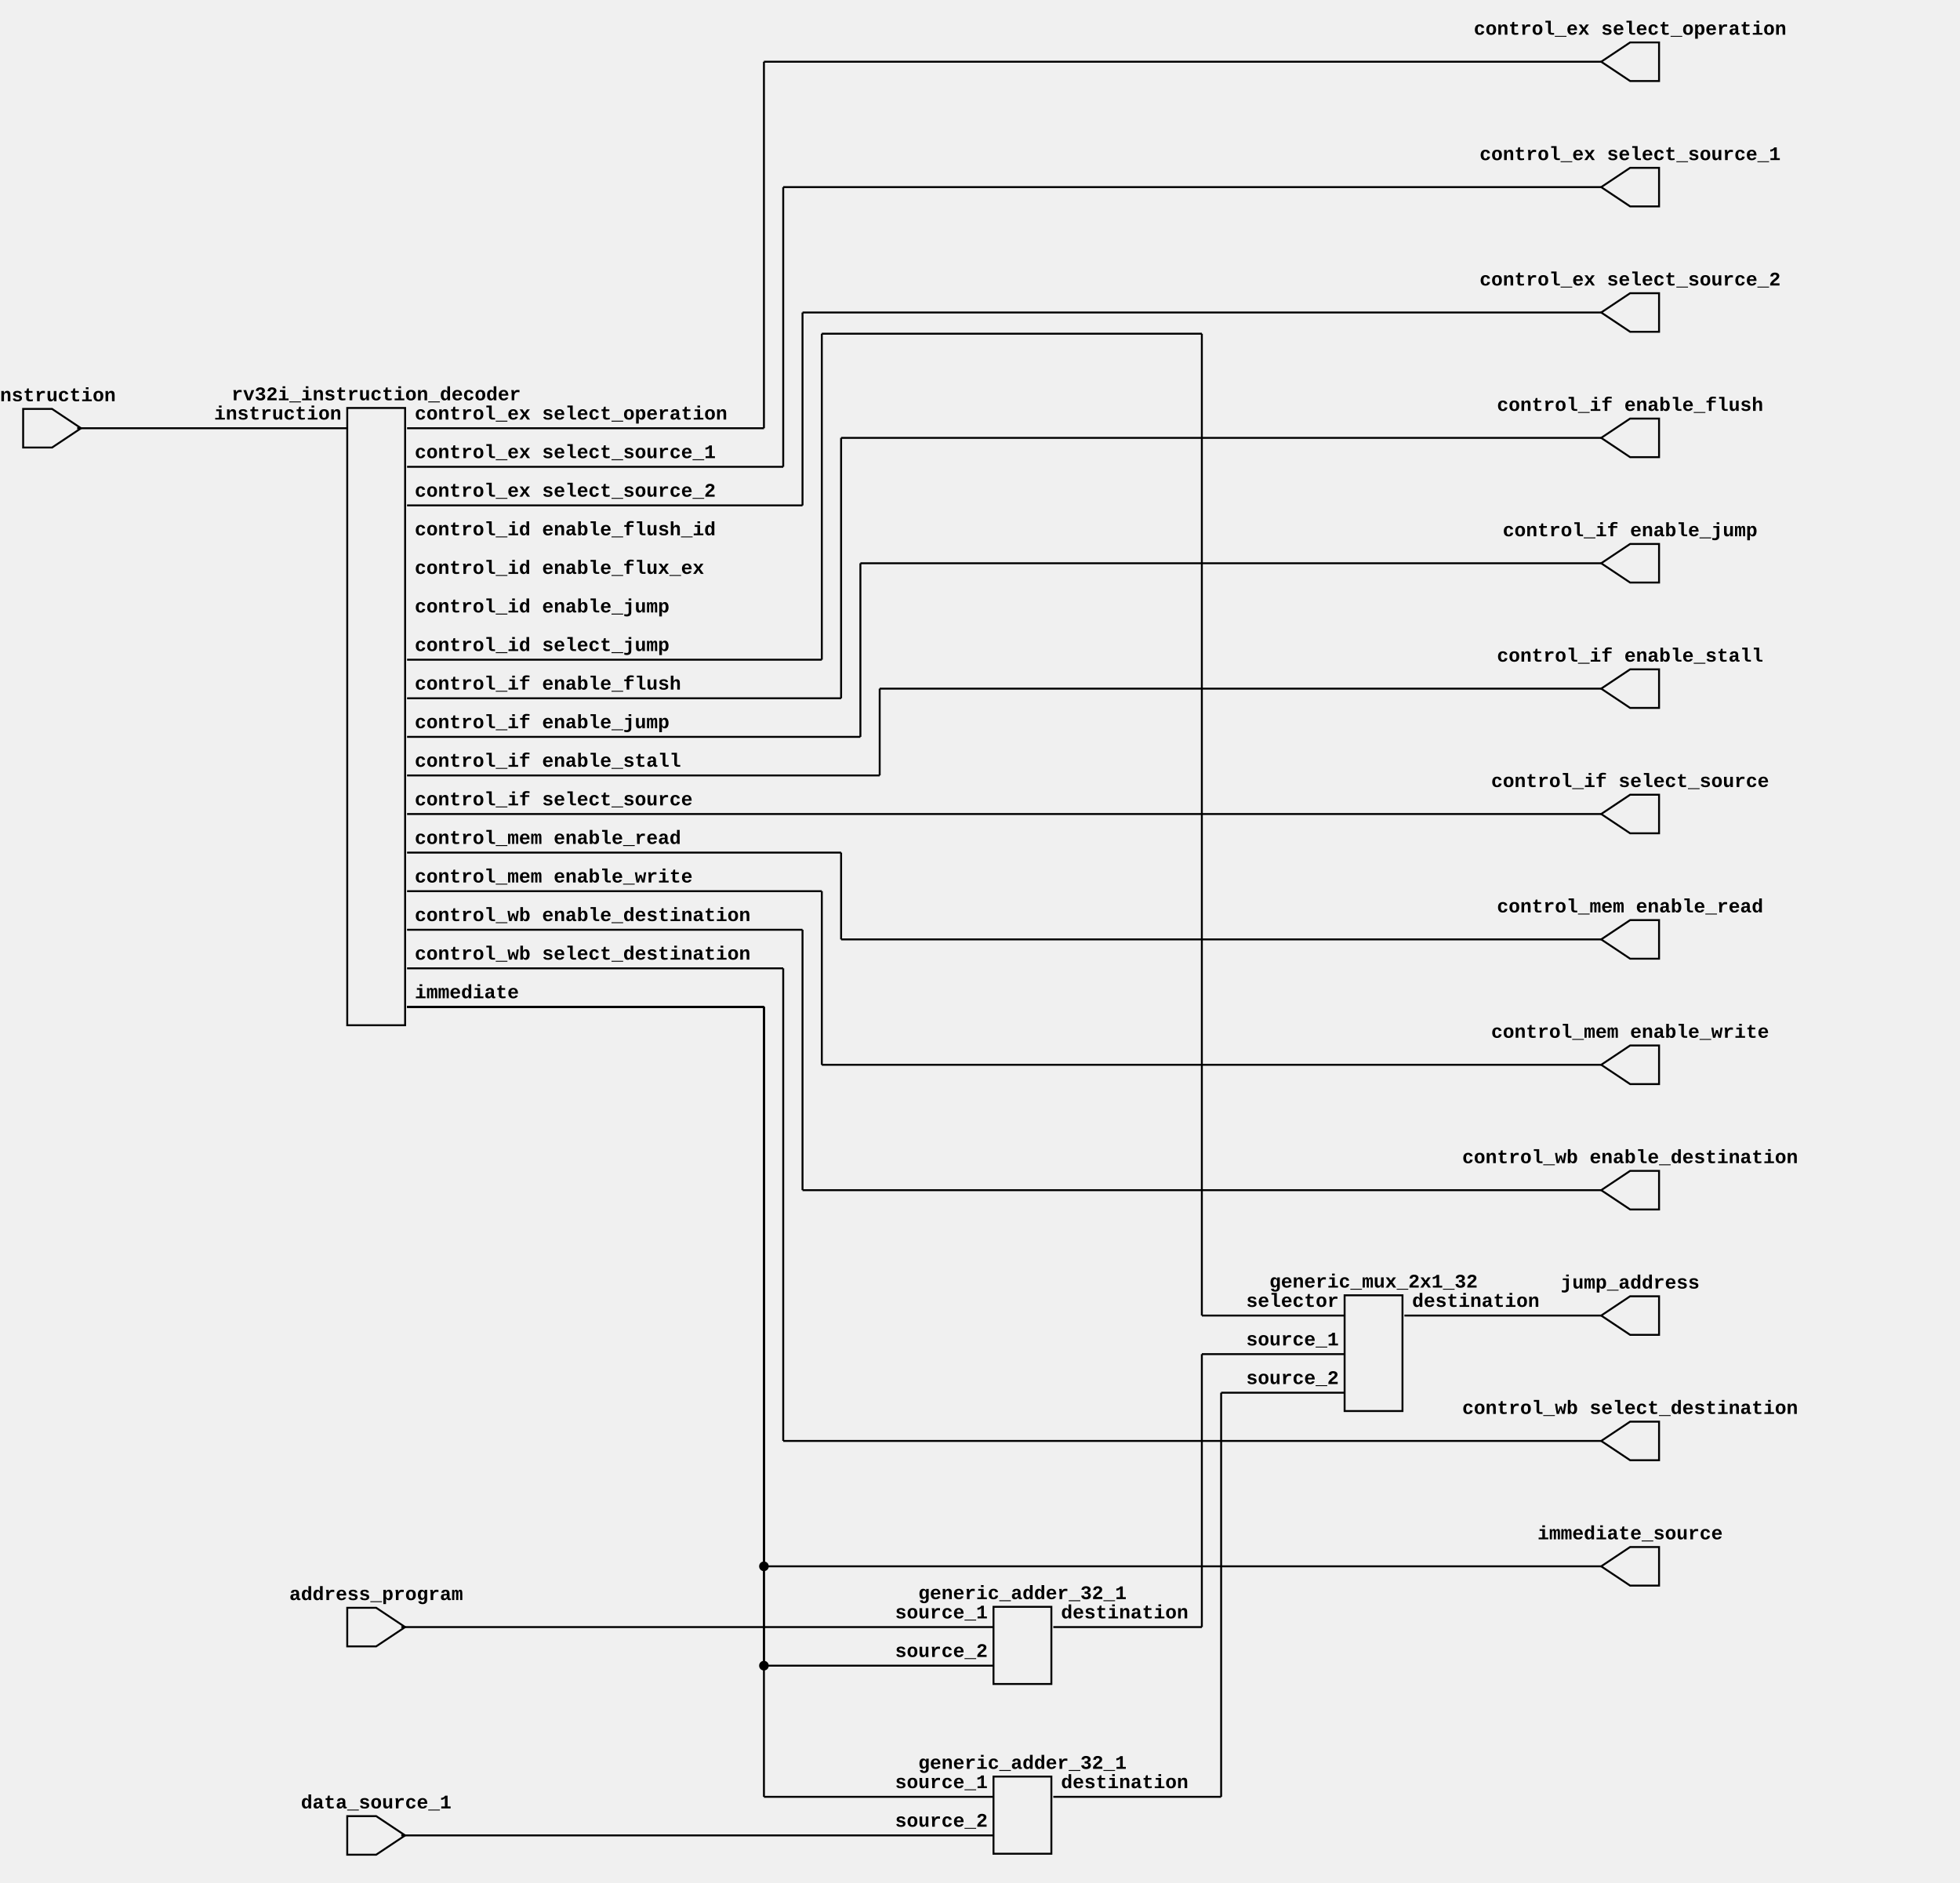
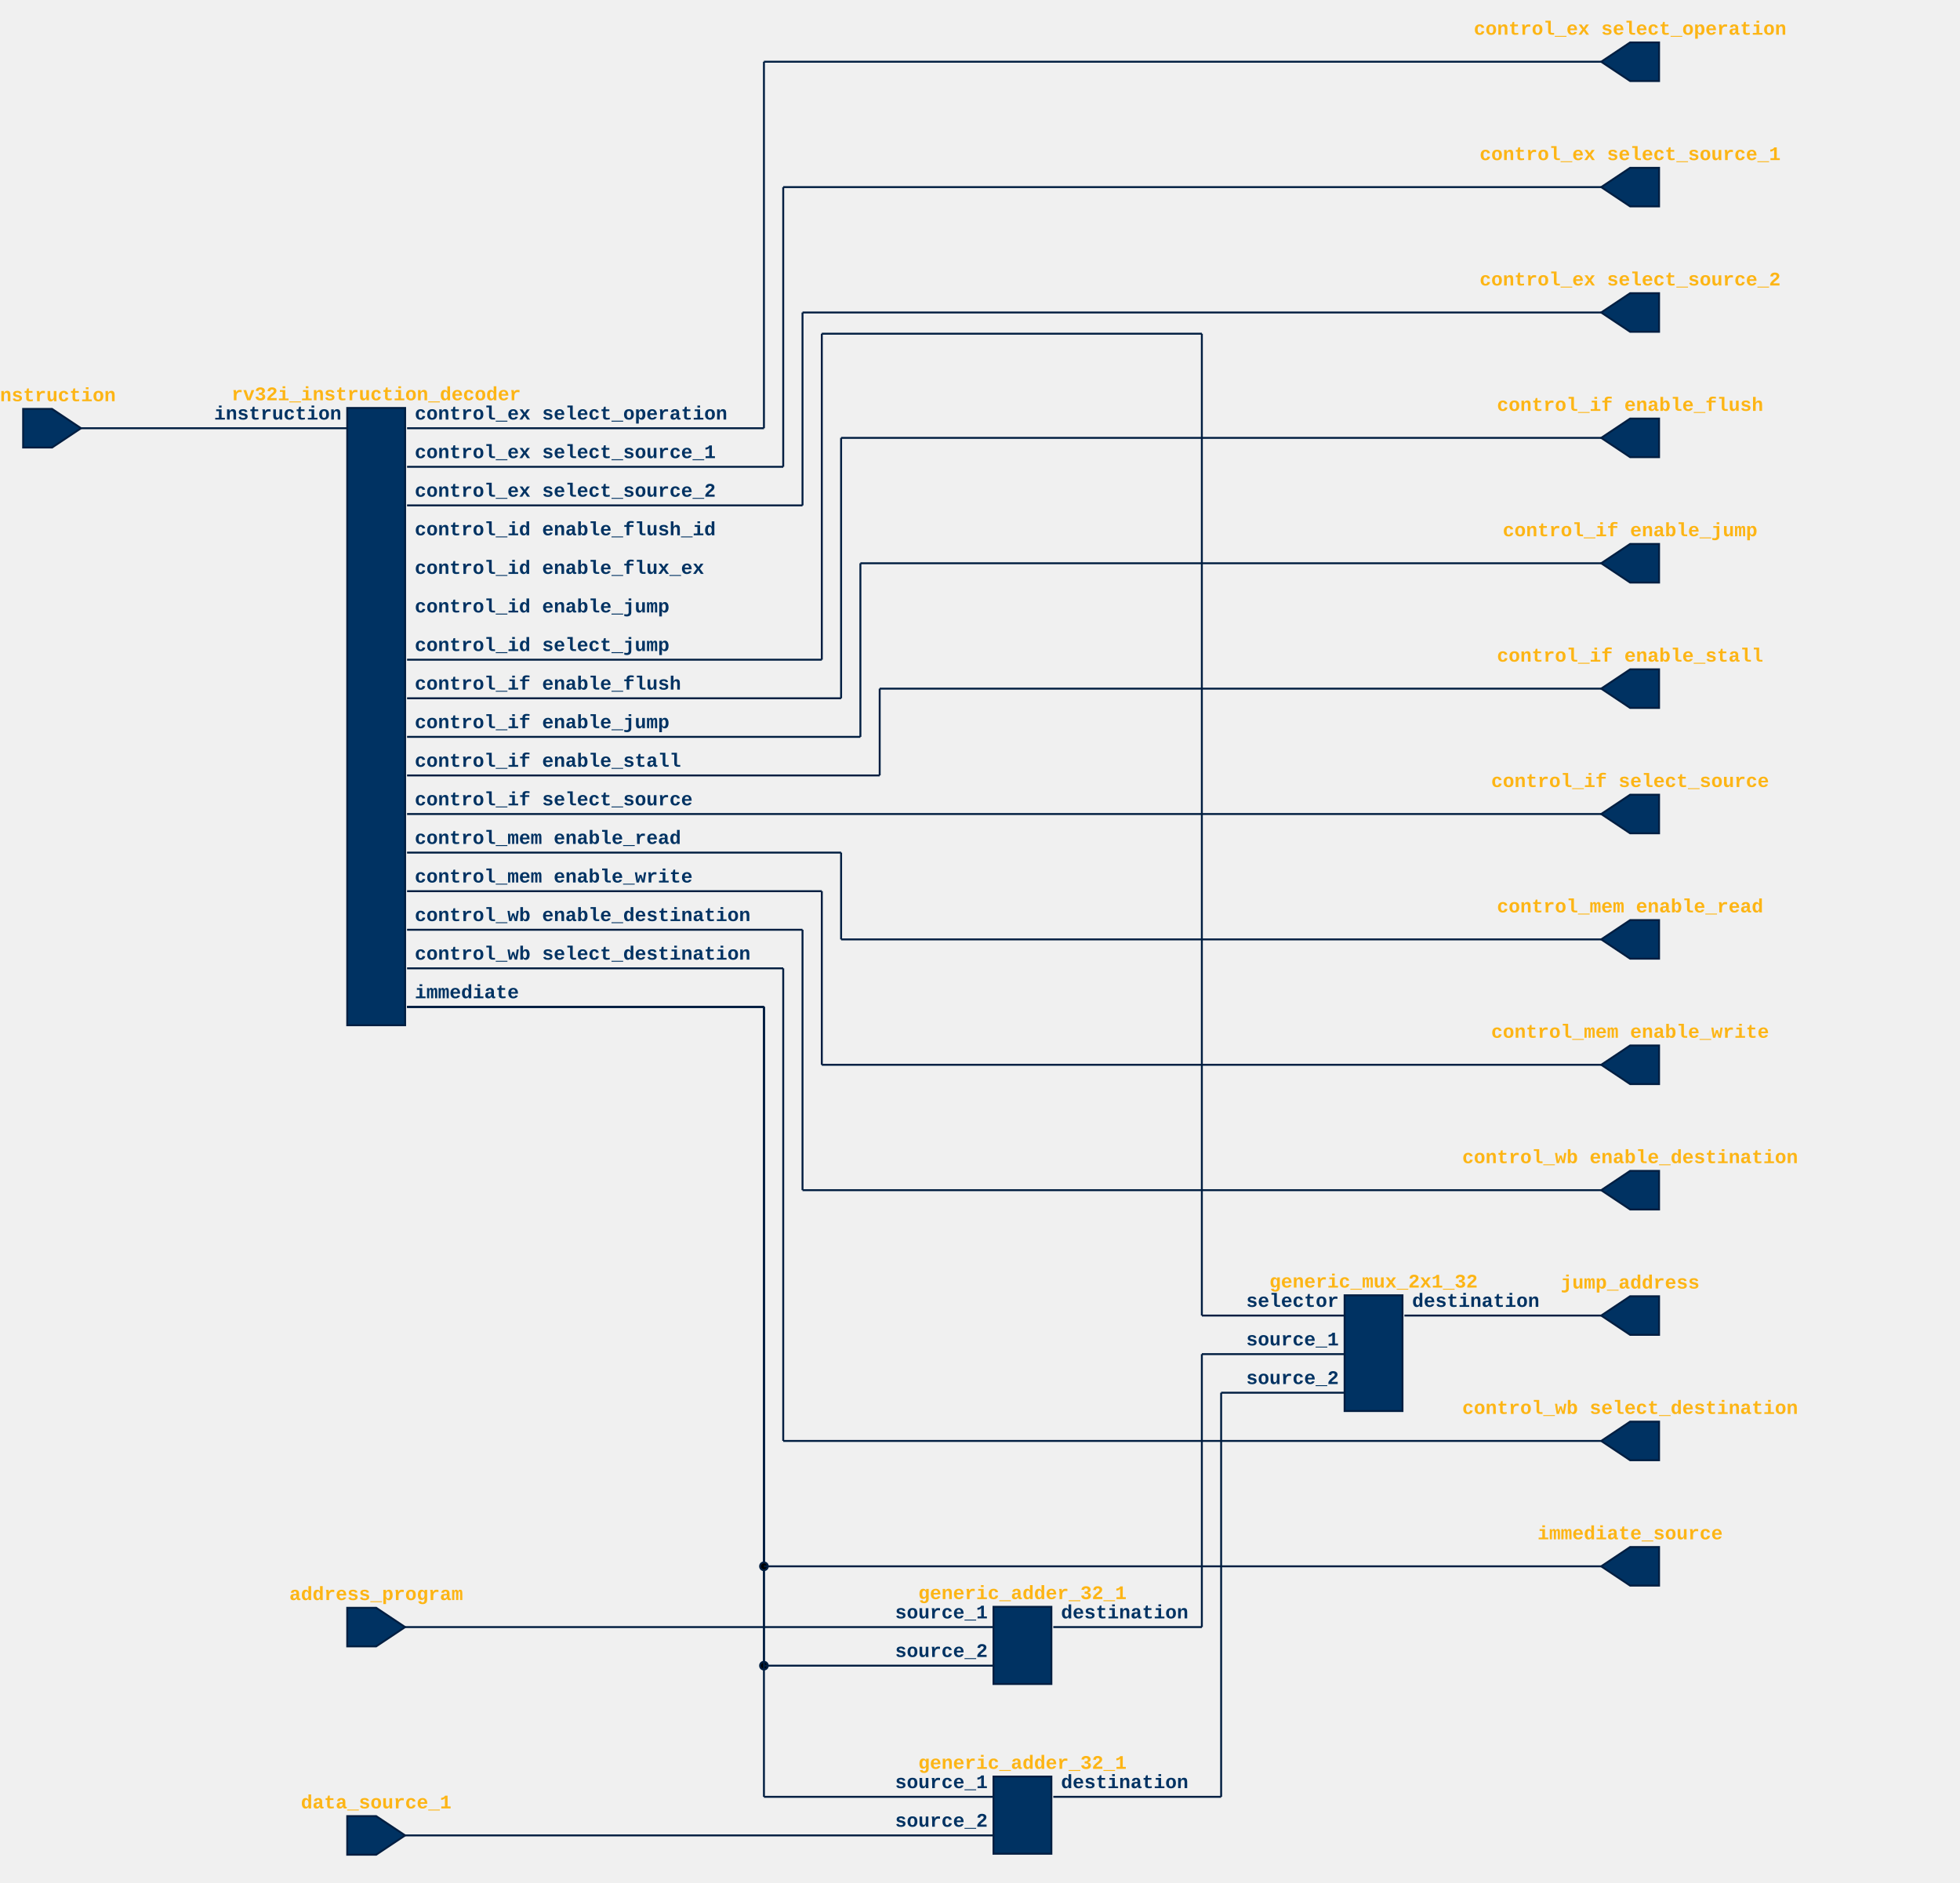
<svg xmlns="http://www.w3.org/2000/svg" xmlns:ns1="https://github.com/nturley/netlistsvg" width="1016" height="976">
-   <style>svg {
-     stroke:#000;
-     fill:none;
-   }
-   text {
-     fill:#000;
-     stroke:none;
-     font-size:10px;
-     font-weight: bold;
-     font-family: "Courier New", monospace;
-   }
-   .nodelabel {
-     text-anchor: middle;
-   }
-   .inputPortLabel {
-     text-anchor: end;
-   }
-   .splitjoinBody {
-     fill:#000;
-   }</style>
+   <style>  svg {
+       stroke: #011e41;
+       fill: none;
+     }
+     text {
+       fill:#ffffff;
+       stroke:none;
+       font-size:10px;
+       font-weight: bold;
+       font-family: "Courier New", monospace;
+     }
+     .fill-1 { fill: #003262; }
+     .fill-2 { fill: #011e41; stroke: #003262; }
+     .fill-3 { fill: #ffffff; }
+     .fill-4 { fill: #003262; }
+     .fill-5 { fill: #011e41; stroke: #fdda64; }
+     .text-1 { fill: #fdb515; }
+     .text-2 { fill: #003262; }
+     .text-3 { stroke: #fdda64; }
+     .nodelabel { text-anchor: middle; }
+     .inputPortLabel { text-anchor: end; }
+     .splitjoinBody { fill: #3c3c43; }</style>
  <g ns1:type="generic" transform="translate(515,833)" ns1:width="30" ns1:height="40" id="cell_adder_1">
-     <text x="15" y="-4" class="nodelabel cell_adder_1" ns1:attribute="ref">generic_adder_32_1</text>
-     <rect width="30" height="40" ns1:generic="body" class="cell_adder_1" />
+     <text x="15" y="-4" class="nodelabel text-1 cell_adder_1" ns1:attribute="ref">generic_adder_32_1</text>
+     <rect width="30" height="40" ns1:generic="body" class="cell_adder_1 fill-1" />
    <g transform="translate(0,10)" ns1:x="0" ns1:y="10" ns1:pid="in0" id="port_adder_1~source_1">
-       <text x="-3" y="-4" class="inputPortLabel cell_adder_1">source_1</text>
+       <text x="-3" y="-4" class="inputPortLabel text-2 cell_adder_1">source_1</text>
    </g>
    <g transform="translate(0,30)" ns1:x="0" ns1:y="10" ns1:pid="in0" id="port_adder_1~source_2">
-       <text x="-3" y="-4" class="inputPortLabel cell_adder_1">source_2</text>
+       <text x="-3" y="-4" class="inputPortLabel text-2 cell_adder_1">source_2</text>
    </g>
    <g transform="translate(30,10)" ns1:x="30" ns1:y="10" ns1:pid="out0" id="port_adder_1~destination">
-       <text x="5" y="-4" style="fill:#000; stroke:none" class="cell_adder_1">destination</text>
+       <text x="5" y="-4" class="cell_adder_1 text-2">destination</text>
    </g>
  </g>
  <g ns1:type="generic" transform="translate(515,921)" ns1:width="30" ns1:height="40" id="cell_adder_2">
-     <text x="15" y="-4" class="nodelabel cell_adder_2" ns1:attribute="ref">generic_adder_32_1</text>
-     <rect width="30" height="40" ns1:generic="body" class="cell_adder_2" />
+     <text x="15" y="-4" class="nodelabel text-1 cell_adder_2" ns1:attribute="ref">generic_adder_32_1</text>
+     <rect width="30" height="40" ns1:generic="body" class="cell_adder_2 fill-1" />
    <g transform="translate(0,10)" ns1:x="0" ns1:y="10" ns1:pid="in0" id="port_adder_2~source_1">
-       <text x="-3" y="-4" class="inputPortLabel cell_adder_2">source_1</text>
+       <text x="-3" y="-4" class="inputPortLabel text-2 cell_adder_2">source_1</text>
    </g>
    <g transform="translate(0,30)" ns1:x="0" ns1:y="10" ns1:pid="in0" id="port_adder_2~source_2">
-       <text x="-3" y="-4" class="inputPortLabel cell_adder_2">source_2</text>
+       <text x="-3" y="-4" class="inputPortLabel text-2 cell_adder_2">source_2</text>
    </g>
    <g transform="translate(30,10)" ns1:x="30" ns1:y="10" ns1:pid="out0" id="port_adder_2~destination">
-       <text x="5" y="-4" style="fill:#000; stroke:none" class="cell_adder_2">destination</text>
+       <text x="5" y="-4" class="cell_adder_2 text-2">destination</text>
    </g>
  </g>
  <g ns1:type="generic" transform="translate(180,211.5)" ns1:width="30" ns1:height="40" id="cell_control_unit">
-     <text x="15" y="-4" class="nodelabel cell_control_unit" ns1:attribute="ref">rv32i_instruction_decoder</text>
-     <rect width="30" height="320" ns1:generic="body" class="cell_control_unit" />
+     <text x="15" y="-4" class="nodelabel text-1 cell_control_unit" ns1:attribute="ref">rv32i_instruction_decoder</text>
+     <rect width="30" height="320" ns1:generic="body" class="cell_control_unit fill-1" />
    <g transform="translate(0,10)" ns1:x="0" ns1:y="10" ns1:pid="in0" id="port_control_unit~instruction">
-       <text x="-3" y="-4" class="inputPortLabel cell_control_unit">instruction</text>
+       <text x="-3" y="-4" class="inputPortLabel text-2 cell_control_unit">instruction</text>
    </g>
    <g transform="translate(30,10)" ns1:x="30" ns1:y="10" ns1:pid="out0" id="port_control_unit~control_ex select_operation">
-       <text x="5" y="-4" style="fill:#000; stroke:none" class="cell_control_unit">control_ex select_operation</text>
+       <text x="5" y="-4" class="cell_control_unit text-2">control_ex select_operation</text>
    </g>
    <g transform="translate(30,30)" ns1:x="30" ns1:y="10" ns1:pid="out0" id="port_control_unit~control_ex select_source_1">
-       <text x="5" y="-4" style="fill:#000; stroke:none" class="cell_control_unit">control_ex select_source_1</text>
+       <text x="5" y="-4" class="cell_control_unit text-2">control_ex select_source_1</text>
    </g>
    <g transform="translate(30,50)" ns1:x="30" ns1:y="10" ns1:pid="out0" id="port_control_unit~control_ex select_source_2">
-       <text x="5" y="-4" style="fill:#000; stroke:none" class="cell_control_unit">control_ex select_source_2</text>
+       <text x="5" y="-4" class="cell_control_unit text-2">control_ex select_source_2</text>
    </g>
    <g transform="translate(30,70)" ns1:x="30" ns1:y="10" ns1:pid="out0" id="port_control_unit~control_id enable_flush_id">
-       <text x="5" y="-4" style="fill:#000; stroke:none" class="cell_control_unit">control_id enable_flush_id</text>
+       <text x="5" y="-4" class="cell_control_unit text-2">control_id enable_flush_id</text>
    </g>
    <g transform="translate(30,90)" ns1:x="30" ns1:y="10" ns1:pid="out0" id="port_control_unit~control_id enable_flux_ex">
-       <text x="5" y="-4" style="fill:#000; stroke:none" class="cell_control_unit">control_id enable_flux_ex</text>
+       <text x="5" y="-4" class="cell_control_unit text-2">control_id enable_flux_ex</text>
    </g>
    <g transform="translate(30,110)" ns1:x="30" ns1:y="10" ns1:pid="out0" id="port_control_unit~control_id enable_jump">
-       <text x="5" y="-4" style="fill:#000; stroke:none" class="cell_control_unit">control_id enable_jump</text>
+       <text x="5" y="-4" class="cell_control_unit text-2">control_id enable_jump</text>
    </g>
    <g transform="translate(30,130)" ns1:x="30" ns1:y="10" ns1:pid="out0" id="port_control_unit~control_id select_jump">
-       <text x="5" y="-4" style="fill:#000; stroke:none" class="cell_control_unit">control_id select_jump</text>
+       <text x="5" y="-4" class="cell_control_unit text-2">control_id select_jump</text>
    </g>
    <g transform="translate(30,150)" ns1:x="30" ns1:y="10" ns1:pid="out0" id="port_control_unit~control_if enable_flush">
-       <text x="5" y="-4" style="fill:#000; stroke:none" class="cell_control_unit">control_if enable_flush</text>
+       <text x="5" y="-4" class="cell_control_unit text-2">control_if enable_flush</text>
    </g>
    <g transform="translate(30,170)" ns1:x="30" ns1:y="10" ns1:pid="out0" id="port_control_unit~control_if enable_jump">
-       <text x="5" y="-4" style="fill:#000; stroke:none" class="cell_control_unit">control_if enable_jump</text>
+       <text x="5" y="-4" class="cell_control_unit text-2">control_if enable_jump</text>
    </g>
    <g transform="translate(30,190)" ns1:x="30" ns1:y="10" ns1:pid="out0" id="port_control_unit~control_if enable_stall">
-       <text x="5" y="-4" style="fill:#000; stroke:none" class="cell_control_unit">control_if enable_stall</text>
+       <text x="5" y="-4" class="cell_control_unit text-2">control_if enable_stall</text>
    </g>
    <g transform="translate(30,210)" ns1:x="30" ns1:y="10" ns1:pid="out0" id="port_control_unit~control_if select_source">
-       <text x="5" y="-4" style="fill:#000; stroke:none" class="cell_control_unit">control_if select_source</text>
+       <text x="5" y="-4" class="cell_control_unit text-2">control_if select_source</text>
    </g>
    <g transform="translate(30,230)" ns1:x="30" ns1:y="10" ns1:pid="out0" id="port_control_unit~control_mem enable_read">
-       <text x="5" y="-4" style="fill:#000; stroke:none" class="cell_control_unit">control_mem enable_read</text>
+       <text x="5" y="-4" class="cell_control_unit text-2">control_mem enable_read</text>
    </g>
    <g transform="translate(30,250)" ns1:x="30" ns1:y="10" ns1:pid="out0" id="port_control_unit~control_mem enable_write">
-       <text x="5" y="-4" style="fill:#000; stroke:none" class="cell_control_unit">control_mem enable_write</text>
+       <text x="5" y="-4" class="cell_control_unit text-2">control_mem enable_write</text>
    </g>
    <g transform="translate(30,270)" ns1:x="30" ns1:y="10" ns1:pid="out0" id="port_control_unit~control_wb enable_destination">
-       <text x="5" y="-4" style="fill:#000; stroke:none" class="cell_control_unit">control_wb enable_destination</text>
+       <text x="5" y="-4" class="cell_control_unit text-2">control_wb enable_destination</text>
    </g>
    <g transform="translate(30,290)" ns1:x="30" ns1:y="10" ns1:pid="out0" id="port_control_unit~control_wb select_destination">
-       <text x="5" y="-4" style="fill:#000; stroke:none" class="cell_control_unit">control_wb select_destination</text>
+       <text x="5" y="-4" class="cell_control_unit text-2">control_wb select_destination</text>
    </g>
    <g transform="translate(30,310)" ns1:x="30" ns1:y="10" ns1:pid="out0" id="port_control_unit~immediate">
-       <text x="5" y="-4" style="fill:#000; stroke:none" class="cell_control_unit">immediate</text>
+       <text x="5" y="-4" class="cell_control_unit text-2">immediate</text>
    </g>
  </g>
  <g ns1:type="generic" transform="translate(697,671.5)" ns1:width="30" ns1:height="40" id="cell_mux">
-     <text x="15" y="-4" class="nodelabel cell_mux" ns1:attribute="ref">generic_mux_2x1_32</text>
-     <rect width="30" height="60" ns1:generic="body" class="cell_mux" />
+     <text x="15" y="-4" class="nodelabel text-1 cell_mux" ns1:attribute="ref">generic_mux_2x1_32</text>
+     <rect width="30" height="60" ns1:generic="body" class="cell_mux fill-1" />
    <g transform="translate(0,10)" ns1:x="0" ns1:y="10" ns1:pid="in0" id="port_mux~selector">
-       <text x="-3" y="-4" class="inputPortLabel cell_mux">selector</text>
+       <text x="-3" y="-4" class="inputPortLabel text-2 cell_mux">selector</text>
    </g>
    <g transform="translate(0,30)" ns1:x="0" ns1:y="10" ns1:pid="in0" id="port_mux~source_1">
-       <text x="-3" y="-4" class="inputPortLabel cell_mux">source_1</text>
+       <text x="-3" y="-4" class="inputPortLabel text-2 cell_mux">source_1</text>
    </g>
    <g transform="translate(0,50)" ns1:x="0" ns1:y="10" ns1:pid="in0" id="port_mux~source_2">
-       <text x="-3" y="-4" class="inputPortLabel cell_mux">source_2</text>
+       <text x="-3" y="-4" class="inputPortLabel text-2 cell_mux">source_2</text>
    </g>
    <g transform="translate(30,10)" ns1:x="30" ns1:y="10" ns1:pid="out0" id="port_mux~destination">
-       <text x="5" y="-4" style="fill:#000; stroke:none" class="cell_mux">destination</text>
+       <text x="5" y="-4" class="cell_mux text-2">destination</text>
    </g>
  </g>
  <g ns1:type="inputExt" transform="translate(12,212)" ns1:width="30" ns1:height="20" id="cell_instruction">
-     <text x="15" y="-4" class="nodelabel cell_instruction" ns1:attribute="ref">instruction</text>
+     <text x="15" y="-4" class="nodelabel text-1 cell_instruction" ns1:attribute="ref">instruction</text>
    <ns1:alias val="$_inputExt_" />
-     <path d="M0,0 L0,20 L15,20 L30,10 L15,0 Z" class="cell_instruction" />
-     <g ns1:x="28" ns1:y="10" ns1:pid="Y" />
+     <path d="M0,0 L0,20 L15,20 L30,10 L15,0 Z" class="cell_instruction fill-4" />
+     <g ns1:x="30" ns1:y="10" ns1:pid="Y" />
  </g>
  <g ns1:type="inputExt" transform="translate(180,833.5)" ns1:width="30" ns1:height="20" id="cell_address_program">
-     <text x="15" y="-4" class="nodelabel cell_address_program" ns1:attribute="ref">address_program</text>
+     <text x="15" y="-4" class="nodelabel text-1 cell_address_program" ns1:attribute="ref">address_program</text>
    <ns1:alias val="$_inputExt_" />
-     <path d="M0,0 L0,20 L15,20 L30,10 L15,0 Z" class="cell_address_program" />
-     <g ns1:x="28" ns1:y="10" ns1:pid="Y" />
+     <path d="M0,0 L0,20 L15,20 L30,10 L15,0 Z" class="cell_address_program fill-4" />
+     <g ns1:x="30" ns1:y="10" ns1:pid="Y" />
  </g>
  <g ns1:type="inputExt" transform="translate(180,941.5)" ns1:width="30" ns1:height="20" id="cell_data_source_1">
-     <text x="15" y="-4" class="nodelabel cell_data_source_1" ns1:attribute="ref">data_source_1</text>
+     <text x="15" y="-4" class="nodelabel text-1 cell_data_source_1" ns1:attribute="ref">data_source_1</text>
    <ns1:alias val="$_inputExt_" />
-     <path d="M0,0 L0,20 L15,20 L30,10 L15,0 Z" class="cell_data_source_1" />
-     <g ns1:x="28" ns1:y="10" ns1:pid="Y" />
+     <path d="M0,0 L0,20 L15,20 L30,10 L15,0 Z" class="cell_data_source_1 fill-4" />
+     <g ns1:x="30" ns1:y="10" ns1:pid="Y" />
  </g>
  <g ns1:type="outputExt" transform="translate(830,672)" ns1:width="30" ns1:height="20" id="cell_jump_address">
-     <text x="15" y="-4" class="nodelabel cell_jump_address" ns1:attribute="ref">jump_address</text>
-     <ns1:alias val="$_outputExt_" />
-     <path d="M30,0 L30,20 L15,20 L0,10 L15,0 Z" class="cell_jump_address" />
+     <text x="15" y="-4" class="nodelabel text-1 cell_jump_address" ns1:attribute="ref">jump_address</text>
+     <ns1:alias val="$_outputExt_" />
+     <path d="M30,0 L30,20 L15,20 L0,10 L15,0 Z" class="cell_jump_address fill-4" />
    <g ns1:x="0" ns1:y="10" ns1:pid="A" />
  </g>
  <g ns1:type="outputExt" transform="translate(830,802)" ns1:width="30" ns1:height="20" id="cell_immediate_source">
-     <text x="15" y="-4" class="nodelabel cell_immediate_source" ns1:attribute="ref">immediate_source</text>
-     <ns1:alias val="$_outputExt_" />
-     <path d="M30,0 L30,20 L15,20 L0,10 L15,0 Z" class="cell_immediate_source" />
+     <text x="15" y="-4" class="nodelabel text-1 cell_immediate_source" ns1:attribute="ref">immediate_source</text>
+     <ns1:alias val="$_outputExt_" />
+     <path d="M30,0 L30,20 L15,20 L0,10 L15,0 Z" class="cell_immediate_source fill-4" />
    <g ns1:x="0" ns1:y="10" ns1:pid="A" />
  </g>
  <g ns1:type="outputExt" transform="translate(830,347)" ns1:width="30" ns1:height="20" id="cell_control_if enable_stall">
-     <text x="15" y="-4" class="nodelabel cell_control_if enable_stall" ns1:attribute="ref">control_if enable_stall</text>
-     <ns1:alias val="$_outputExt_" />
-     <path d="M30,0 L30,20 L15,20 L0,10 L15,0 Z" class="cell_control_if enable_stall" />
+     <text x="15" y="-4" class="nodelabel text-1 cell_control_if enable_stall" ns1:attribute="ref">control_if enable_stall</text>
+     <ns1:alias val="$_outputExt_" />
+     <path d="M30,0 L30,20 L15,20 L0,10 L15,0 Z" class="cell_control_if enable_stall fill-4" />
    <g ns1:x="0" ns1:y="10" ns1:pid="A" />
  </g>
  <g ns1:type="outputExt" transform="translate(830,217)" ns1:width="30" ns1:height="20" id="cell_control_if enable_flush">
-     <text x="15" y="-4" class="nodelabel cell_control_if enable_flush" ns1:attribute="ref">control_if enable_flush</text>
-     <ns1:alias val="$_outputExt_" />
-     <path d="M30,0 L30,20 L15,20 L0,10 L15,0 Z" class="cell_control_if enable_flush" />
+     <text x="15" y="-4" class="nodelabel text-1 cell_control_if enable_flush" ns1:attribute="ref">control_if enable_flush</text>
+     <ns1:alias val="$_outputExt_" />
+     <path d="M30,0 L30,20 L15,20 L0,10 L15,0 Z" class="cell_control_if enable_flush fill-4" />
    <g ns1:x="0" ns1:y="10" ns1:pid="A" />
  </g>
  <g ns1:type="outputExt" transform="translate(830,282)" ns1:width="30" ns1:height="20" id="cell_control_if enable_jump">
-     <text x="15" y="-4" class="nodelabel cell_control_if enable_jump" ns1:attribute="ref">control_if enable_jump</text>
-     <ns1:alias val="$_outputExt_" />
-     <path d="M30,0 L30,20 L15,20 L0,10 L15,0 Z" class="cell_control_if enable_jump" />
+     <text x="15" y="-4" class="nodelabel text-1 cell_control_if enable_jump" ns1:attribute="ref">control_if enable_jump</text>
+     <ns1:alias val="$_outputExt_" />
+     <path d="M30,0 L30,20 L15,20 L0,10 L15,0 Z" class="cell_control_if enable_jump fill-4" />
    <g ns1:x="0" ns1:y="10" ns1:pid="A" />
  </g>
  <g ns1:type="outputExt" transform="translate(830,412)" ns1:width="30" ns1:height="20" id="cell_control_if select_source">
-     <text x="15" y="-4" class="nodelabel cell_control_if select_source" ns1:attribute="ref">control_if select_source</text>
-     <ns1:alias val="$_outputExt_" />
-     <path d="M30,0 L30,20 L15,20 L0,10 L15,0 Z" class="cell_control_if select_source" />
+     <text x="15" y="-4" class="nodelabel text-1 cell_control_if select_source" ns1:attribute="ref">control_if select_source</text>
+     <ns1:alias val="$_outputExt_" />
+     <path d="M30,0 L30,20 L15,20 L0,10 L15,0 Z" class="cell_control_if select_source fill-4" />
    <g ns1:x="0" ns1:y="10" ns1:pid="A" />
  </g>
  <g ns1:type="outputExt" transform="translate(830,87)" ns1:width="30" ns1:height="20" id="cell_control_ex select_source_1">
-     <text x="15" y="-4" class="nodelabel cell_control_ex select_source_1" ns1:attribute="ref">control_ex select_source_1</text>
-     <ns1:alias val="$_outputExt_" />
-     <path d="M30,0 L30,20 L15,20 L0,10 L15,0 Z" class="cell_control_ex select_source_1" />
+     <text x="15" y="-4" class="nodelabel text-1 cell_control_ex select_source_1" ns1:attribute="ref">control_ex select_source_1</text>
+     <ns1:alias val="$_outputExt_" />
+     <path d="M30,0 L30,20 L15,20 L0,10 L15,0 Z" class="cell_control_ex select_source_1 fill-4" />
    <g ns1:x="0" ns1:y="10" ns1:pid="A" />
  </g>
  <g ns1:type="outputExt" transform="translate(830,152)" ns1:width="30" ns1:height="20" id="cell_control_ex select_source_2">
-     <text x="15" y="-4" class="nodelabel cell_control_ex select_source_2" ns1:attribute="ref">control_ex select_source_2</text>
-     <ns1:alias val="$_outputExt_" />
-     <path d="M30,0 L30,20 L15,20 L0,10 L15,0 Z" class="cell_control_ex select_source_2" />
+     <text x="15" y="-4" class="nodelabel text-1 cell_control_ex select_source_2" ns1:attribute="ref">control_ex select_source_2</text>
+     <ns1:alias val="$_outputExt_" />
+     <path d="M30,0 L30,20 L15,20 L0,10 L15,0 Z" class="cell_control_ex select_source_2 fill-4" />
    <g ns1:x="0" ns1:y="10" ns1:pid="A" />
  </g>
  <g ns1:type="outputExt" transform="translate(830,22)" ns1:width="30" ns1:height="20" id="cell_control_ex select_operation">
-     <text x="15" y="-4" class="nodelabel cell_control_ex select_operation" ns1:attribute="ref">control_ex select_operation</text>
-     <ns1:alias val="$_outputExt_" />
-     <path d="M30,0 L30,20 L15,20 L0,10 L15,0 Z" class="cell_control_ex select_operation" />
+     <text x="15" y="-4" class="nodelabel text-1 cell_control_ex select_operation" ns1:attribute="ref">control_ex select_operation</text>
+     <ns1:alias val="$_outputExt_" />
+     <path d="M30,0 L30,20 L15,20 L0,10 L15,0 Z" class="cell_control_ex select_operation fill-4" />
    <g ns1:x="0" ns1:y="10" ns1:pid="A" />
  </g>
  <g ns1:type="outputExt" transform="translate(830,477)" ns1:width="30" ns1:height="20" id="cell_control_mem enable_read">
-     <text x="15" y="-4" class="nodelabel cell_control_mem enable_read" ns1:attribute="ref">control_mem enable_read</text>
-     <ns1:alias val="$_outputExt_" />
-     <path d="M30,0 L30,20 L15,20 L0,10 L15,0 Z" class="cell_control_mem enable_read" />
+     <text x="15" y="-4" class="nodelabel text-1 cell_control_mem enable_read" ns1:attribute="ref">control_mem enable_read</text>
+     <ns1:alias val="$_outputExt_" />
+     <path d="M30,0 L30,20 L15,20 L0,10 L15,0 Z" class="cell_control_mem enable_read fill-4" />
    <g ns1:x="0" ns1:y="10" ns1:pid="A" />
  </g>
  <g ns1:type="outputExt" transform="translate(830,542)" ns1:width="30" ns1:height="20" id="cell_control_mem enable_write">
-     <text x="15" y="-4" class="nodelabel cell_control_mem enable_write" ns1:attribute="ref">control_mem enable_write</text>
-     <ns1:alias val="$_outputExt_" />
-     <path d="M30,0 L30,20 L15,20 L0,10 L15,0 Z" class="cell_control_mem enable_write" />
+     <text x="15" y="-4" class="nodelabel text-1 cell_control_mem enable_write" ns1:attribute="ref">control_mem enable_write</text>
+     <ns1:alias val="$_outputExt_" />
+     <path d="M30,0 L30,20 L15,20 L0,10 L15,0 Z" class="cell_control_mem enable_write fill-4" />
    <g ns1:x="0" ns1:y="10" ns1:pid="A" />
  </g>
  <g ns1:type="outputExt" transform="translate(830,607)" ns1:width="30" ns1:height="20" id="cell_control_wb enable_destination">
-     <text x="15" y="-4" class="nodelabel cell_control_wb enable_destination" ns1:attribute="ref">control_wb enable_destination</text>
-     <ns1:alias val="$_outputExt_" />
-     <path d="M30,0 L30,20 L15,20 L0,10 L15,0 Z" class="cell_control_wb enable_destination" />
+     <text x="15" y="-4" class="nodelabel text-1 cell_control_wb enable_destination" ns1:attribute="ref">control_wb enable_destination</text>
+     <ns1:alias val="$_outputExt_" />
+     <path d="M30,0 L30,20 L15,20 L0,10 L15,0 Z" class="cell_control_wb enable_destination fill-4" />
    <g ns1:x="0" ns1:y="10" ns1:pid="A" />
  </g>
  <g ns1:type="outputExt" transform="translate(830,737)" ns1:width="30" ns1:height="20" id="cell_control_wb select_destination">
-     <text x="15" y="-4" class="nodelabel cell_control_wb select_destination" ns1:attribute="ref">control_wb select_destination</text>
-     <ns1:alias val="$_outputExt_" />
-     <path d="M30,0 L30,20 L15,20 L0,10 L15,0 Z" class="cell_control_wb select_destination" />
-     <g ns1:x="0" ns1:y="10" ns1:pid="A" />
-   </g>
-   <line x1="208" x2="515" y1="843.5" y2="843.5" class="net_34,35,36,37,38,39,40,41,42,43,44,45,46,47,48,49,50,51,52,53,54,55,56,57,58,59,60,61,62,63,64,65" />
+     <text x="15" y="-4" class="nodelabel text-1 cell_control_wb select_destination" ns1:attribute="ref">control_wb select_destination</text>
+     <ns1:alias val="$_outputExt_" />
+     <path d="M30,0 L30,20 L15,20 L0,10 L15,0 Z" class="cell_control_wb select_destination fill-4" />
+     <g ns1:x="0" ns1:y="10" ns1:pid="A" />
+   </g>
+   <line x1="210" x2="515" y1="843.5" y2="843.5" class="net_34,35,36,37,38,39,40,41,42,43,44,45,46,47,48,49,50,51,52,53,54,55,56,57,58,59,60,61,62,63,64,65" />
  <line x1="211" x2="396" y1="522" y2="522" class="net_130,131,132,133,134,135,136,137,138,139,140,141,142,143,144,145,146,147,148,149,150,151,152,153,154,155,156,157,158,159,160,161" />
  <line x1="396" x2="396" y1="522" y2="863.5" class="net_130,131,132,133,134,135,136,137,138,139,140,141,142,143,144,145,146,147,148,149,150,151,152,153,154,155,156,157,158,159,160,161" />
  <circle cx="396" cy="863.5" r="2" style="fill:#000" class="net_130,131,132,133,134,135,136,137,138,139,140,141,142,143,144,145,146,147,148,149,150,151,152,153,154,155,156,157,158,159,160,161" />
  <line x1="396" x2="515" y1="863.5" y2="863.5" class="net_130,131,132,133,134,135,136,137,138,139,140,141,142,143,144,145,146,147,148,149,150,151,152,153,154,155,156,157,158,159,160,161" />
  <line x1="211" x2="396" y1="522" y2="522" class="net_130,131,132,133,134,135,136,137,138,139,140,141,142,143,144,145,146,147,148,149,150,151,152,153,154,155,156,157,158,159,160,161" />
  <line x1="396" x2="396" y1="522" y2="931.5" class="net_130,131,132,133,134,135,136,137,138,139,140,141,142,143,144,145,146,147,148,149,150,151,152,153,154,155,156,157,158,159,160,161" />
  <line x1="396" x2="515" y1="931.5" y2="931.5" class="net_130,131,132,133,134,135,136,137,138,139,140,141,142,143,144,145,146,147,148,149,150,151,152,153,154,155,156,157,158,159,160,161" />
  <line x1="211" x2="396" y1="522" y2="522" class="net_130,131,132,133,134,135,136,137,138,139,140,141,142,143,144,145,146,147,148,149,150,151,152,153,154,155,156,157,158,159,160,161" />
  <line x1="396" x2="396" y1="522" y2="812" class="net_130,131,132,133,134,135,136,137,138,139,140,141,142,143,144,145,146,147,148,149,150,151,152,153,154,155,156,157,158,159,160,161" />
  <circle cx="396" cy="812" r="2" style="fill:#000" class="net_130,131,132,133,134,135,136,137,138,139,140,141,142,143,144,145,146,147,148,149,150,151,152,153,154,155,156,157,158,159,160,161" />
  <line x1="396" x2="830" y1="812" y2="812" class="net_130,131,132,133,134,135,136,137,138,139,140,141,142,143,144,145,146,147,148,149,150,151,152,153,154,155,156,157,158,159,160,161" />
-   <line x1="208" x2="515" y1="951.5" y2="951.5" class="net_66,67,68,69,70,71,72,73,74,75,76,77,78,79,80,81,82,83,84,85,86,87,88,89,90,91,92,93,94,95,96,97" />
-   <line x1="40" x2="180" y1="222" y2="222" class="net_2,3,4,5,6,7,8,9,10,11,12,13,14,15,16,17,18,19,20,21,22,23,24,25,26,27,28,29,30,31,32,33" />
+   <line x1="210" x2="515" y1="951.5" y2="951.5" class="net_66,67,68,69,70,71,72,73,74,75,76,77,78,79,80,81,82,83,84,85,86,87,88,89,90,91,92,93,94,95,96,97" />
+   <line x1="42" x2="180" y1="222" y2="222" class="net_2,3,4,5,6,7,8,9,10,11,12,13,14,15,16,17,18,19,20,21,22,23,24,25,26,27,28,29,30,31,32,33" />
  <line x1="211" x2="426" y1="342" y2="342" class="net_243" />
  <line x1="426" x2="426" y1="342" y2="173" class="net_243" />
  <line x1="426" x2="623" y1="173" y2="173" class="net_243" />
  <line x1="623" x2="623" y1="173" y2="682" class="net_243" />
  <line x1="623" x2="697" y1="682" y2="682" class="net_243" />
  <line x1="546" x2="623" y1="843.5" y2="843.5" class="net_176,177,178,179,180,181,182,183,184,185,186,187,188,189,190,191,192,193,194,195,196,197,198,199,200,201,202,203,204,205,206,207" />
  <line x1="623" x2="623" y1="843.5" y2="702" class="net_176,177,178,179,180,181,182,183,184,185,186,187,188,189,190,191,192,193,194,195,196,197,198,199,200,201,202,203,204,205,206,207" />
  <line x1="623" x2="697" y1="702" y2="702" class="net_176,177,178,179,180,181,182,183,184,185,186,187,188,189,190,191,192,193,194,195,196,197,198,199,200,201,202,203,204,205,206,207" />
  <line x1="546" x2="633" y1="931.5" y2="931.5" class="net_208,209,210,211,212,213,214,215,216,217,218,219,220,221,222,223,224,225,226,227,228,229,230,231,232,233,234,235,236,237,238,239" />
  <line x1="633" x2="633" y1="931.5" y2="722" class="net_208,209,210,211,212,213,214,215,216,217,218,219,220,221,222,223,224,225,226,227,228,229,230,231,232,233,234,235,236,237,238,239" />
  <line x1="633" x2="697" y1="722" y2="722" class="net_208,209,210,211,212,213,214,215,216,217,218,219,220,221,222,223,224,225,226,227,228,229,230,231,232,233,234,235,236,237,238,239" />
  <line x1="728" x2="830" y1="682" y2="682" class="net_98,99,100,101,102,103,104,105,106,107,108,109,110,111,112,113,114,115,116,117,118,119,120,121,122,123,124,125,126,127,128,129" />
  <line x1="211" x2="456" y1="402" y2="402" class="net_162" />
  <line x1="456" x2="456" y1="402" y2="357" class="net_162" />
  <line x1="456" x2="830" y1="357" y2="357" class="net_162" />
  <line x1="211" x2="436" y1="362" y2="362" class="net_163" />
  <line x1="436" x2="436" y1="362" y2="227" class="net_163" />
  <line x1="436" x2="830" y1="227" y2="227" class="net_163" />
  <line x1="211" x2="446" y1="382" y2="382" class="net_164" />
  <line x1="446" x2="446" y1="382" y2="292" class="net_164" />
  <line x1="446" x2="830" y1="292" y2="292" class="net_164" />
  <line x1="211" x2="830" y1="422" y2="422" class="net_165" />
  <line x1="211" x2="406" y1="242" y2="242" class="net_166,167" />
  <line x1="406" x2="406" y1="242" y2="97" class="net_166,167" />
  <line x1="406" x2="830" y1="97" y2="97" class="net_166,167" />
  <line x1="211" x2="416" y1="262" y2="262" class="net_168,169" />
  <line x1="416" x2="416" y1="262" y2="162" class="net_168,169" />
  <line x1="416" x2="830" y1="162" y2="162" class="net_168,169" />
  <line x1="211" x2="396" y1="222" y2="222" class="net_170,171" />
  <line x1="396" x2="396" y1="222" y2="32" class="net_170,171" />
  <line x1="396" x2="830" y1="32" y2="32" class="net_170,171" />
  <line x1="211" x2="436" y1="442" y2="442" class="net_172" />
  <line x1="436" x2="436" y1="442" y2="487" class="net_172" />
  <line x1="436" x2="830" y1="487" y2="487" class="net_172" />
  <line x1="211" x2="426" y1="462" y2="462" class="net_173" />
  <line x1="426" x2="426" y1="462" y2="552" class="net_173" />
  <line x1="426" x2="830" y1="552" y2="552" class="net_173" />
  <line x1="211" x2="416" y1="482" y2="482" class="net_174" />
  <line x1="416" x2="416" y1="482" y2="617" class="net_174" />
  <line x1="416" x2="830" y1="617" y2="617" class="net_174" />
  <line x1="211" x2="406" y1="502" y2="502" class="net_175" />
  <line x1="406" x2="406" y1="502" y2="747" class="net_175" />
  <line x1="406" x2="830" y1="747" y2="747" class="net_175" />
</svg>
